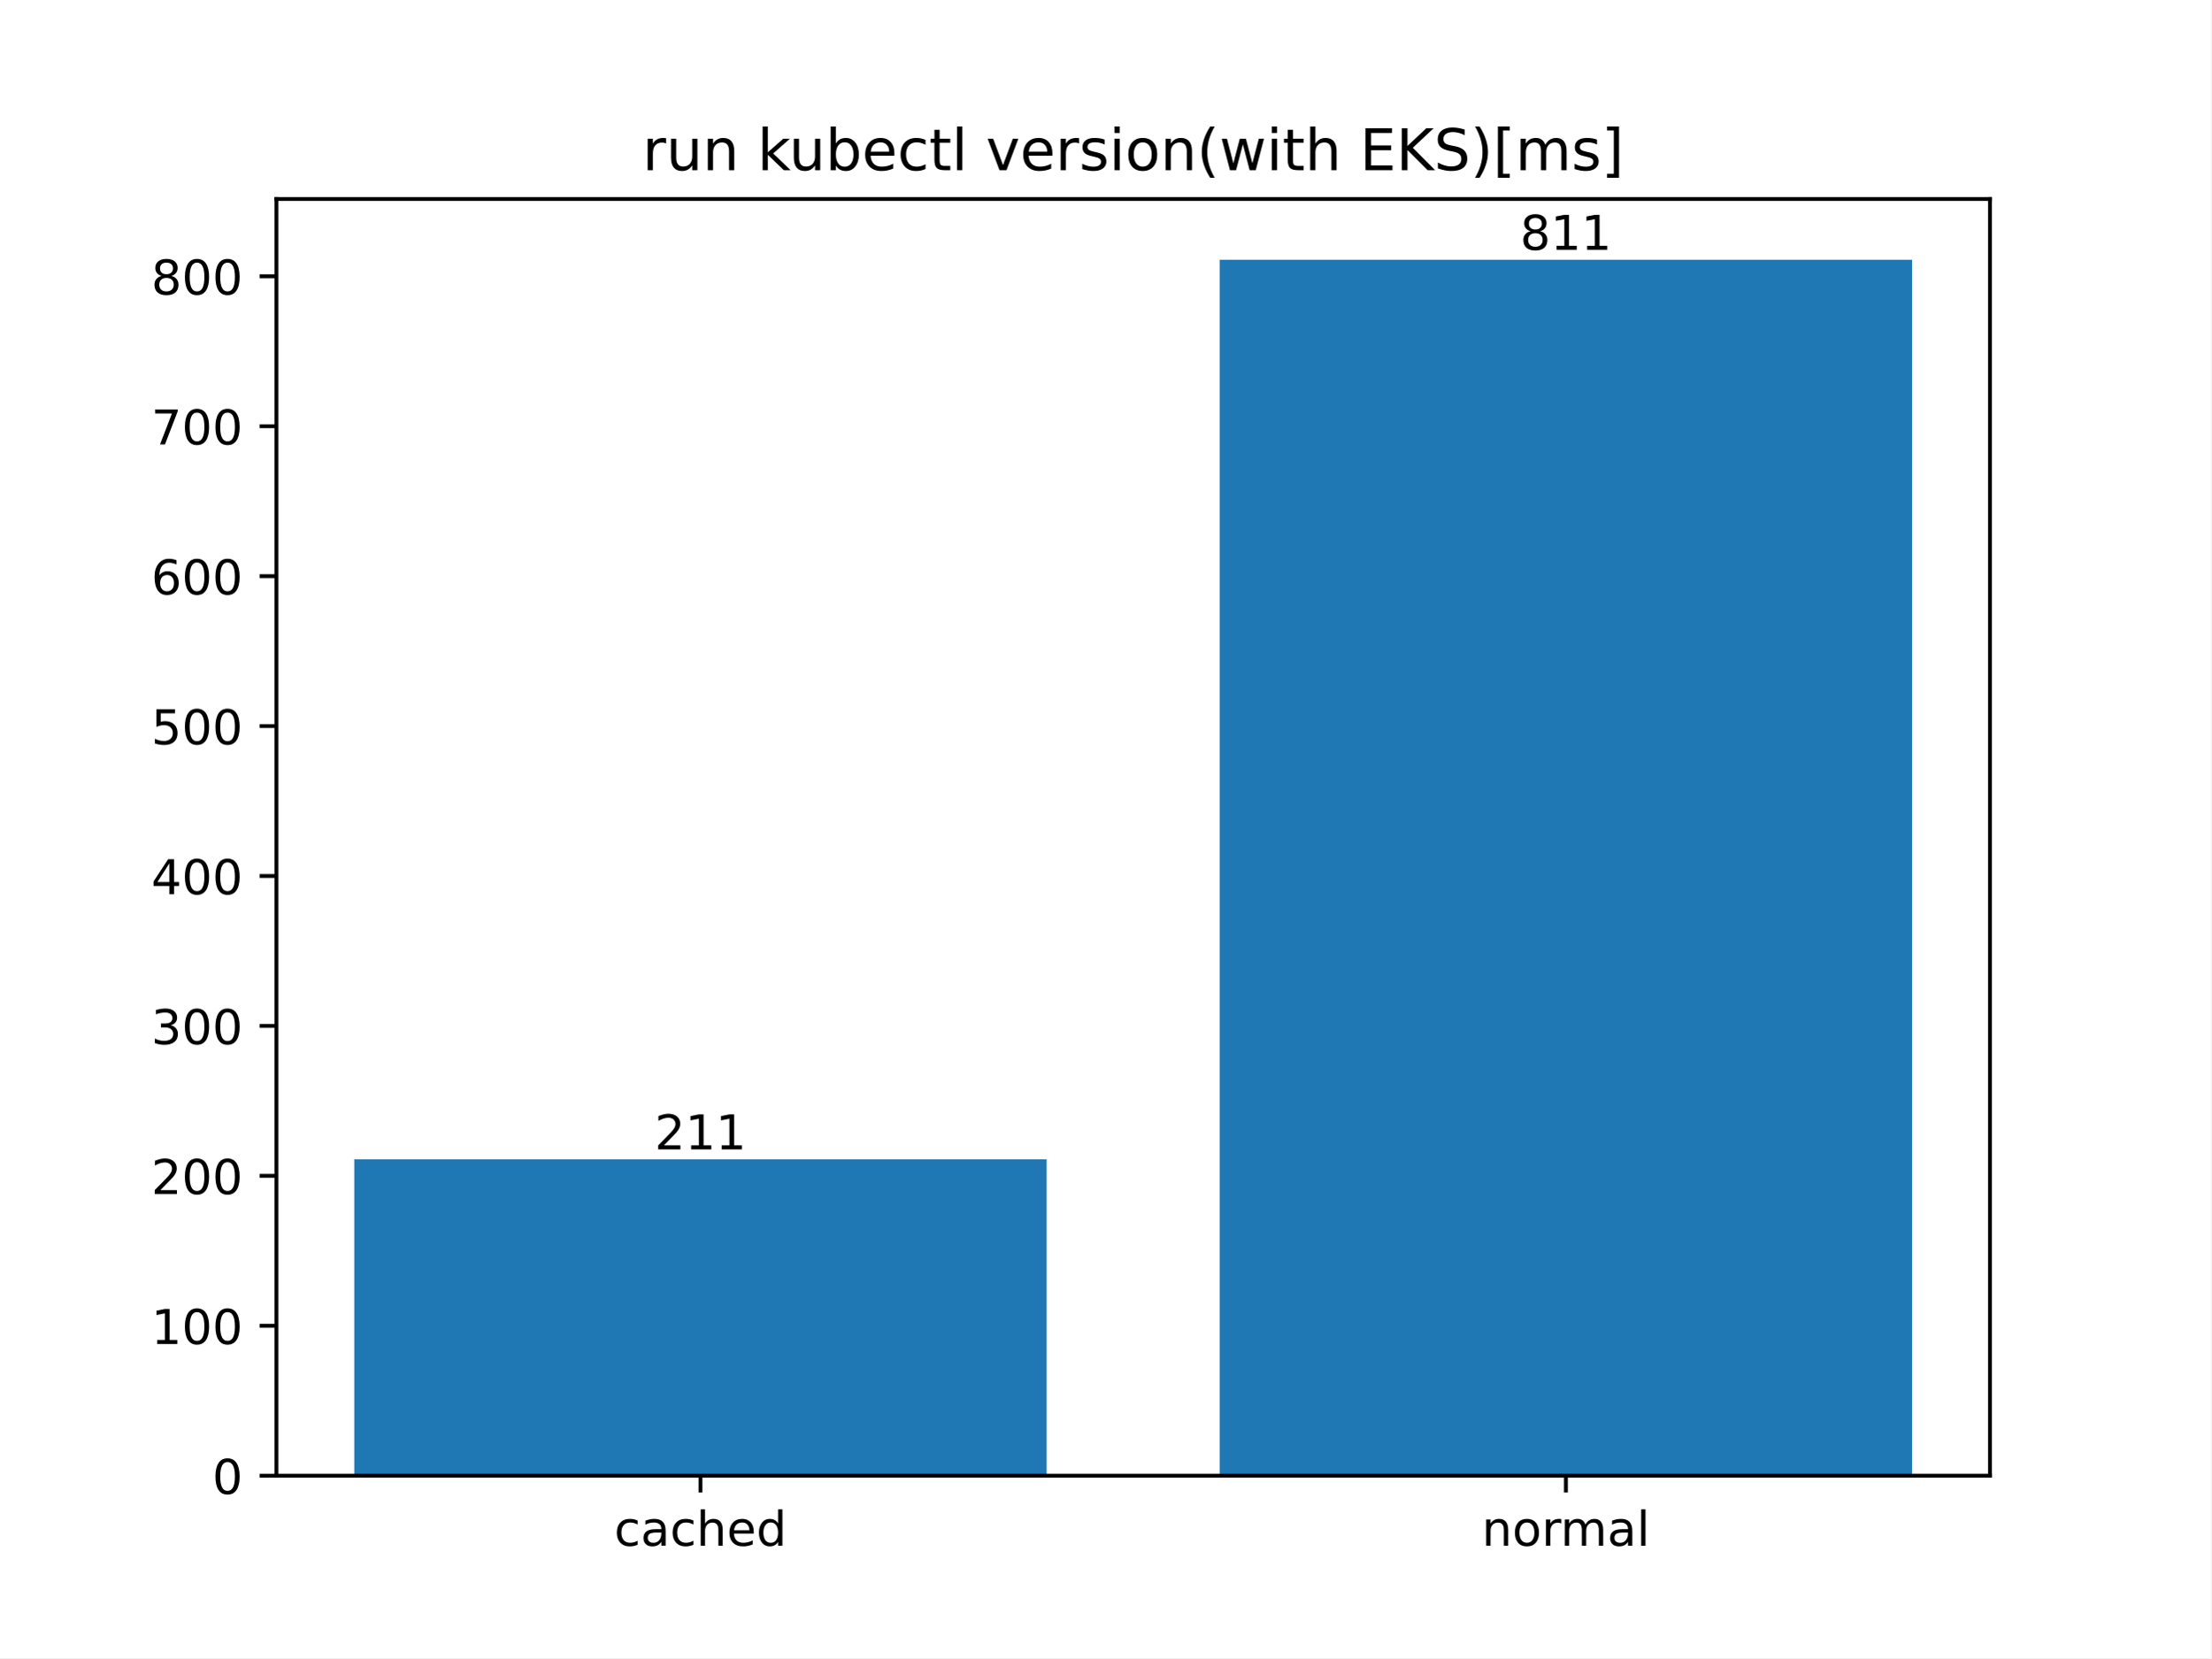
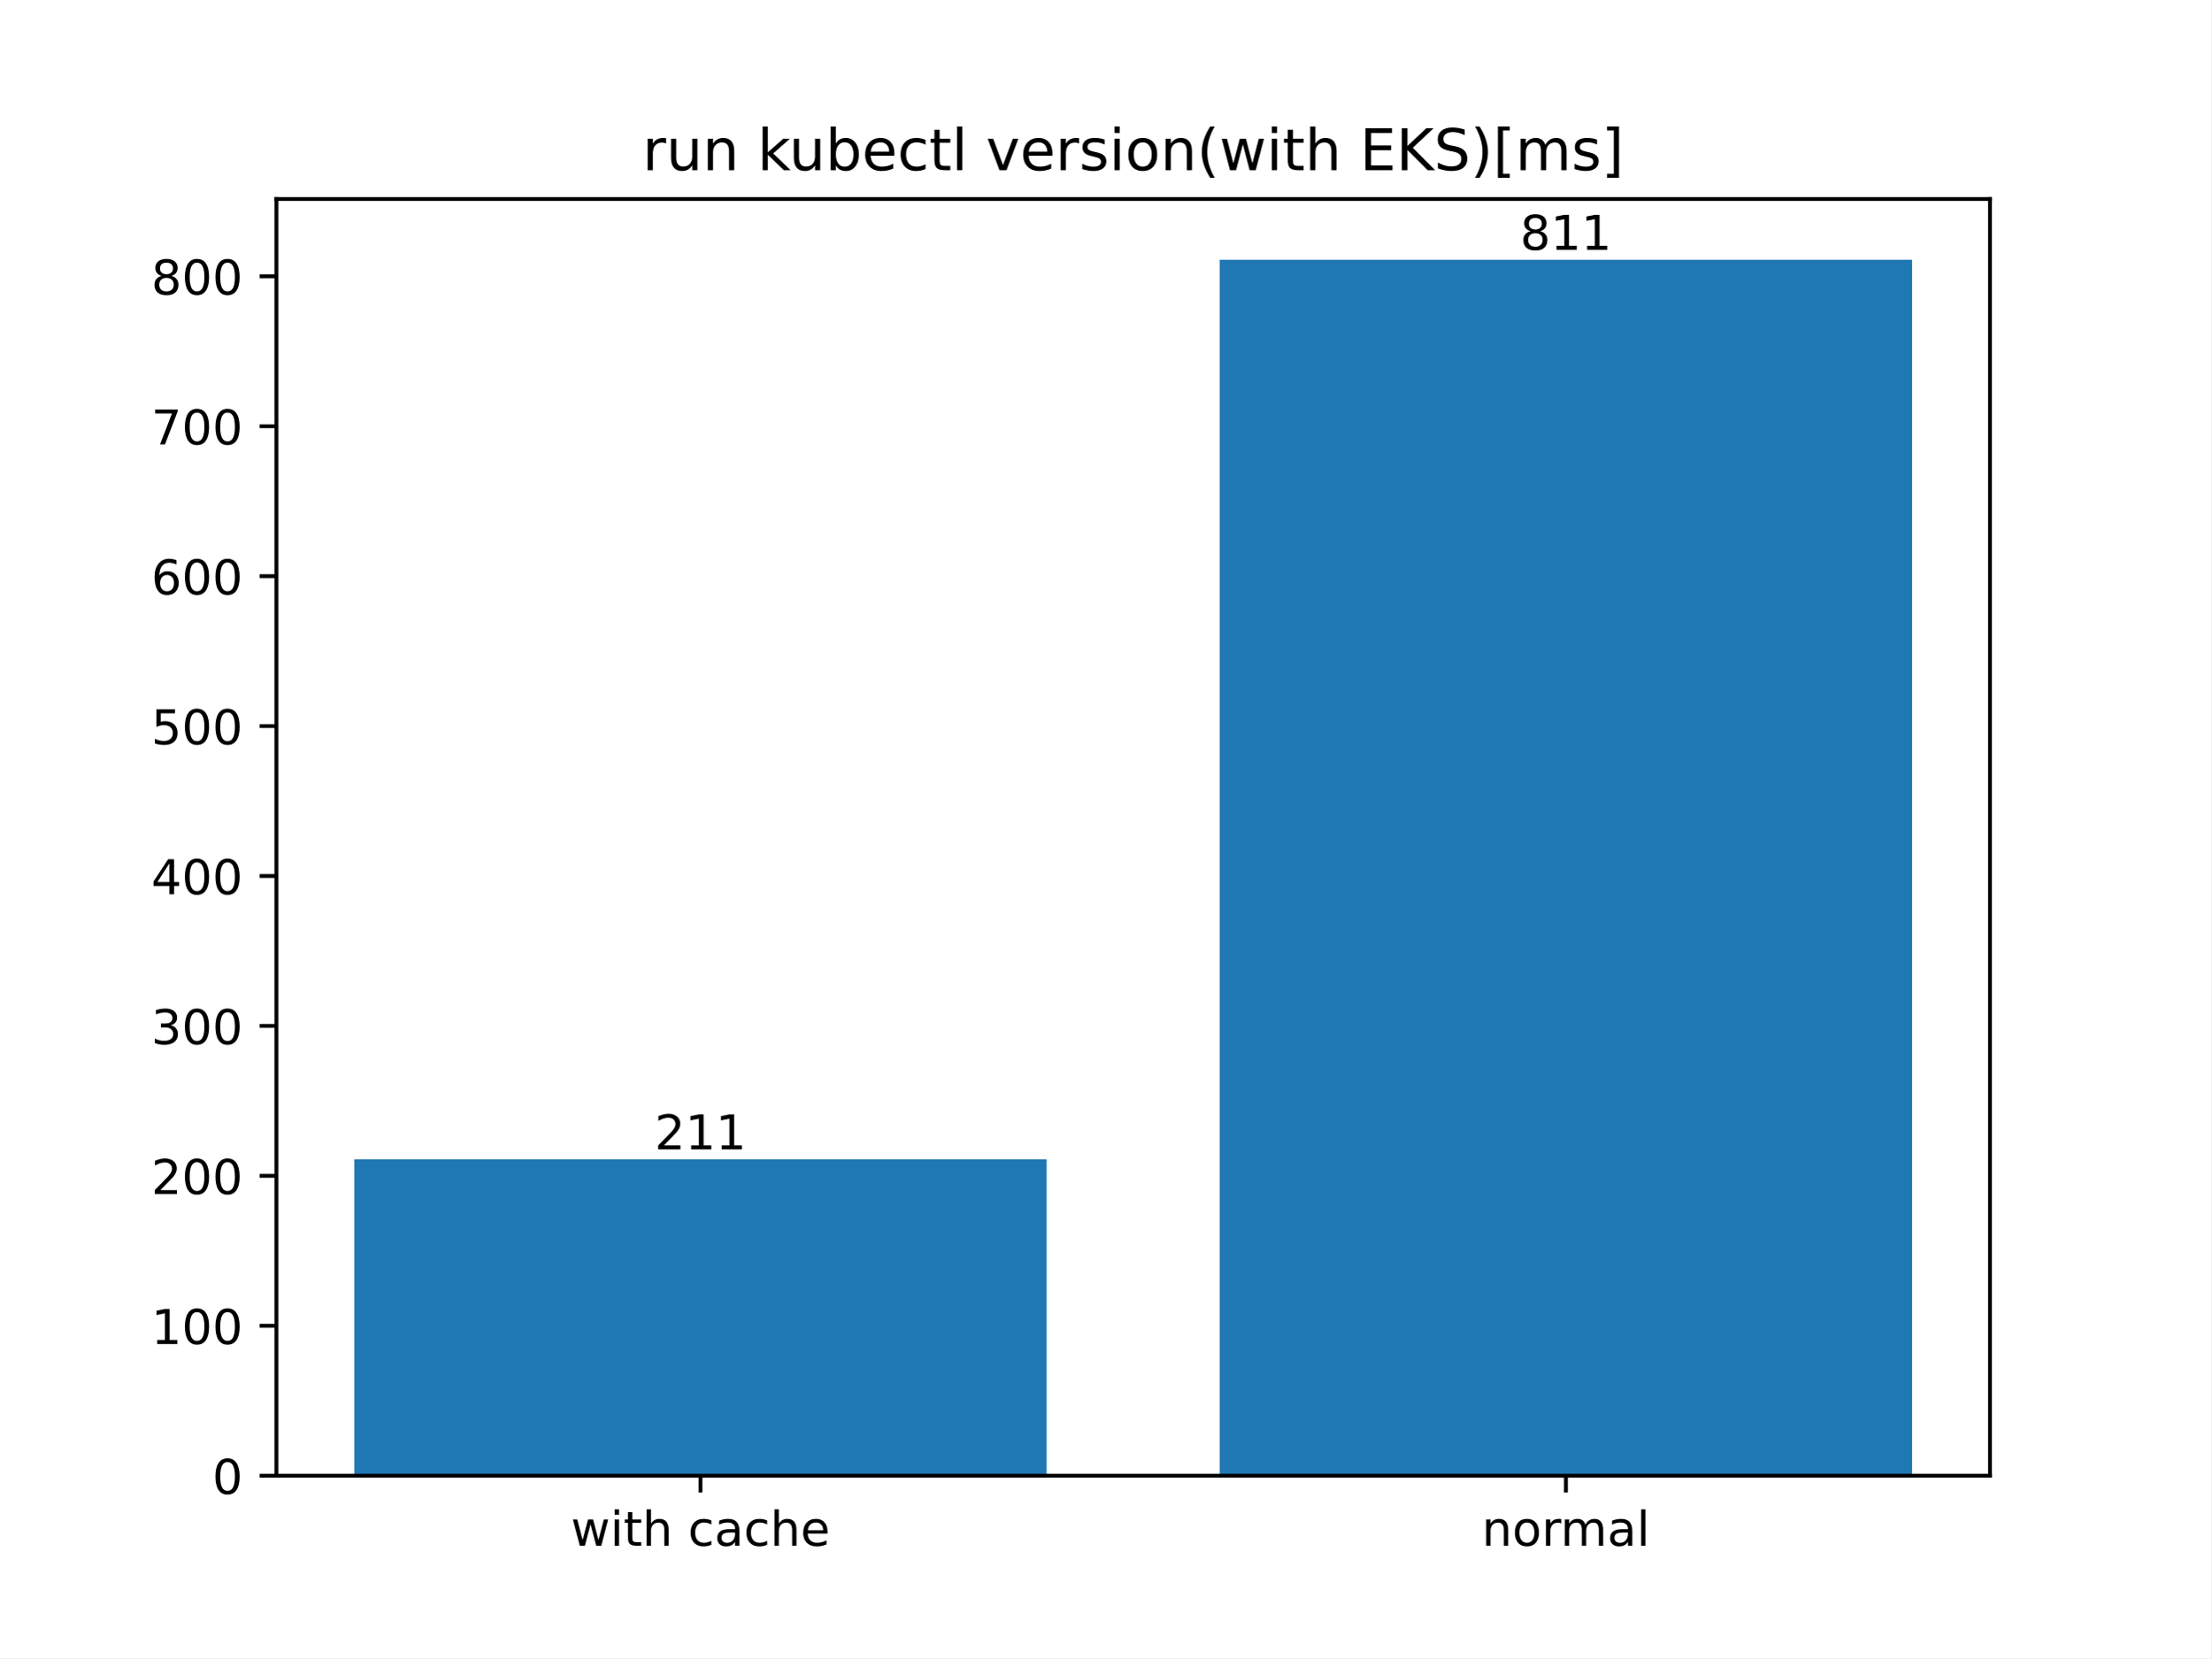
<svg xmlns="http://www.w3.org/2000/svg" xmlns:xlink="http://www.w3.org/1999/xlink" width="460.8pt" height="345.6pt" viewBox="0 0 460.8 345.6" version="1.1">
  <defs>
    <style type="text/css">*{stroke-linejoin: round; stroke-linecap: butt}</style>
  </defs>
  <g id="figure_1">
    <g id="patch_1">
      <path d="M 0 345.6  L 460.8 345.6  L 460.8 0  L 0 0  z " style="fill: #ffffff" />
    </g>
    <g id="axes_1">
      <g id="patch_2">
        <path d="M 57.6 307.584  L 414.72 307.584  L 414.72 41.472  L 57.6 41.472  z " style="fill: #ffffff" />
      </g>
      <g id="patch_3">
-         <path d="M 73.833 307.584  L 218.124 307.584  L 218.124 241.646  L 73.833 241.646  z " clip-path="url(#p7569ca506a)" style="fill: #1f77b4" />
+         <path d="M 73.833 307.584  L 218.124 307.584  L 218.124 241.646  L 73.833 241.646  z " clip-path="url(#pa7d410eb19)" style="fill: #1f77b4" />
      </g>
      <g id="patch_4">
-         <path d="M 254.196 307.584  L 398.487 307.584  L 398.487 54.144  L 254.196 54.144  z " clip-path="url(#p7569ca506a)" style="fill: #1f77b4" />
+         <path d="M 254.196 307.584  L 398.487 307.584  L 398.487 54.144  L 254.196 54.144  z " clip-path="url(#pa7d410eb19)" style="fill: #1f77b4" />
      </g>
      <g id="matplotlib.axis_1">
        <g id="xtick_1">
          <g id="line2d_1">
            <defs>
-               <path id="ma3ec3d892d" d="M 0 0  L 0 3.5  " style="stroke: #000000; stroke-width: 0.8" />
+               <path id="md092a22590" d="M 0 0  L 0 3.5  " style="stroke: #000000; stroke-width: 0.8" />
            </defs>
            <g>
-               <use xlink:href="#ma3ec3d892d" x="145.978" y="307.584" style="stroke: #000000; stroke-width: 0.8" />
+               <use xlink:href="#md092a22590" x="145.978" y="307.584" style="stroke: #000000; stroke-width: 0.8" />
            </g>
          </g>
          <g id="text_1">
-             <g transform="translate(127.9962 322.1824)scale(0.1 -0.1)">
-               <defs>
+             <g transform="translate(118.9743 322.1824)scale(0.1 -0.1)">
+               <defs>
+                 <path id="DejaVuSans-77" d="M 269 3500  L 844 3500  L 1563 769  L 2278 3500  L 2956 3500  L 3675 769  L 4391 3500  L 4966 3500  L 4050 0  L 3372 0  L 2619 2869  L 1863 0  L 1184 0  L 269 3500  z " transform="scale(0.015625)" />
+                 <path id="DejaVuSans-69" d="M 603 3500  L 1178 3500  L 1178 0  L 603 0  L 603 3500  z M 603 4863  L 1178 4863  L 1178 4134  L 603 4134  L 603 4863  z " transform="scale(0.015625)" />
+                 <path id="DejaVuSans-74" d="M 1172 4494  L 1172 3500  L 2356 3500  L 2356 3053  L 1172 3053  L 1172 1153  Q 1172 725 1289 603  Q 1406 481 1766 481  L 2356 481  L 2356 0  L 1766 0  Q 1100 0 847 248  Q 594 497 594 1153  L 594 3053  L 172 3053  L 172 3500  L 594 3500  L 594 4494  L 1172 4494  z " transform="scale(0.015625)" />
+                 <path id="DejaVuSans-68" d="M 3513 2113  L 3513 0  L 2938 0  L 2938 2094  Q 2938 2591 2744 2837  Q 2550 3084 2163 3084  Q 1697 3084 1428 2787  Q 1159 2491 1159 1978  L 1159 0  L 581 0  L 581 4863  L 1159 4863  L 1159 2956  Q 1366 3272 1645 3428  Q 1925 3584 2291 3584  Q 2894 3584 3203 3211  Q 3513 2838 3513 2113  z " transform="scale(0.015625)" />
+                 <path id="DejaVuSans-20" transform="scale(0.015625)" />
                <path id="DejaVuSans-63" d="M 3122 3366  L 3122 2828  Q 2878 2963 2633 3030  Q 2388 3097 2138 3097  Q 1578 3097 1268 2742  Q 959 2388 959 1747  Q 959 1106 1268 751  Q 1578 397 2138 397  Q 2388 397 2633 464  Q 2878 531 3122 666  L 3122 134  Q 2881 22 2623 -34  Q 2366 -91 2075 -91  Q 1284 -91 818 406  Q 353 903 353 1747  Q 353 2603 823 3093  Q 1294 3584 2113 3584  Q 2378 3584 2631 3529  Q 2884 3475 3122 3366  z " transform="scale(0.015625)" />
                <path id="DejaVuSans-61" d="M 2194 1759  Q 1497 1759 1228 1600  Q 959 1441 959 1056  Q 959 750 1161 570  Q 1363 391 1709 391  Q 2188 391 2477 730  Q 2766 1069 2766 1631  L 2766 1759  L 2194 1759  z M 3341 1997  L 3341 0  L 2766 0  L 2766 531  Q 2569 213 2275 61  Q 1981 -91 1556 -91  Q 1019 -91 701 211  Q 384 513 384 1019  Q 384 1609 779 1909  Q 1175 2209 1959 2209  L 2766 2209  L 2766 2266  Q 2766 2663 2505 2880  Q 2244 3097 1772 3097  Q 1472 3097 1187 3025  Q 903 2953 641 2809  L 641 3341  Q 956 3463 1253 3523  Q 1550 3584 1831 3584  Q 2591 3584 2966 3190  Q 3341 2797 3341 1997  z " transform="scale(0.015625)" />
-                 <path id="DejaVuSans-68" d="M 3513 2113  L 3513 0  L 2938 0  L 2938 2094  Q 2938 2591 2744 2837  Q 2550 3084 2163 3084  Q 1697 3084 1428 2787  Q 1159 2491 1159 1978  L 1159 0  L 581 0  L 581 4863  L 1159 4863  L 1159 2956  Q 1366 3272 1645 3428  Q 1925 3584 2291 3584  Q 2894 3584 3203 3211  Q 3513 2838 3513 2113  z " transform="scale(0.015625)" />
                <path id="DejaVuSans-65" d="M 3597 1894  L 3597 1613  L 953 1613  Q 991 1019 1311 708  Q 1631 397 2203 397  Q 2534 397 2845 478  Q 3156 559 3463 722  L 3463 178  Q 3153 47 2828 -22  Q 2503 -91 2169 -91  Q 1331 -91 842 396  Q 353 884 353 1716  Q 353 2575 817 3079  Q 1281 3584 2069 3584  Q 2775 3584 3186 3129  Q 3597 2675 3597 1894  z M 3022 2063  Q 3016 2534 2758 2815  Q 2500 3097 2075 3097  Q 1594 3097 1305 2825  Q 1016 2553 972 2059  L 3022 2063  z " transform="scale(0.015625)" />
-                 <path id="DejaVuSans-64" d="M 2906 2969  L 2906 4863  L 3481 4863  L 3481 0  L 2906 0  L 2906 525  Q 2725 213 2448 61  Q 2172 -91 1784 -91  Q 1150 -91 751 415  Q 353 922 353 1747  Q 353 2572 751 3078  Q 1150 3584 1784 3584  Q 2172 3584 2448 3432  Q 2725 3281 2906 2969  z M 947 1747  Q 947 1113 1208 752  Q 1469 391 1925 391  Q 2381 391 2643 752  Q 2906 1113 2906 1747  Q 2906 2381 2643 2742  Q 2381 3103 1925 3103  Q 1469 3103 1208 2742  Q 947 2381 947 1747  z " transform="scale(0.015625)" />
-               </defs>
-               <use xlink:href="#DejaVuSans-63" />
-               <use xlink:href="#DejaVuSans-61" x="54.98" />
-               <use xlink:href="#DejaVuSans-63" x="116.26" />
-               <use xlink:href="#DejaVuSans-68" x="171.24" />
-               <use xlink:href="#DejaVuSans-65" x="234.619" />
-               <use xlink:href="#DejaVuSans-64" x="296.143" />
+               </defs>
+               <use xlink:href="#DejaVuSans-77" />
+               <use xlink:href="#DejaVuSans-69" x="81.787" />
+               <use xlink:href="#DejaVuSans-74" x="109.57" />
+               <use xlink:href="#DejaVuSans-68" x="148.779" />
+               <use xlink:href="#DejaVuSans-20" x="212.158" />
+               <use xlink:href="#DejaVuSans-63" x="243.945" />
+               <use xlink:href="#DejaVuSans-61" x="298.926" />
+               <use xlink:href="#DejaVuSans-63" x="360.205" />
+               <use xlink:href="#DejaVuSans-68" x="415.186" />
+               <use xlink:href="#DejaVuSans-65" x="478.564" />
            </g>
          </g>
        </g>
        <g id="xtick_2">
          <g id="line2d_2">
            <g>
-               <use xlink:href="#ma3ec3d892d" x="326.342" y="307.584" style="stroke: #000000; stroke-width: 0.8" />
+               <use xlink:href="#md092a22590" x="326.342" y="307.584" style="stroke: #000000; stroke-width: 0.8" />
            </g>
          </g>
          <g id="text_2">
            <g transform="translate(308.8223 322.1824)scale(0.1 -0.1)">
              <defs>
                <path id="DejaVuSans-6e" d="M 3513 2113  L 3513 0  L 2938 0  L 2938 2094  Q 2938 2591 2744 2837  Q 2550 3084 2163 3084  Q 1697 3084 1428 2787  Q 1159 2491 1159 1978  L 1159 0  L 581 0  L 581 3500  L 1159 3500  L 1159 2956  Q 1366 3272 1645 3428  Q 1925 3584 2291 3584  Q 2894 3584 3203 3211  Q 3513 2838 3513 2113  z " transform="scale(0.015625)" />
                <path id="DejaVuSans-6f" d="M 1959 3097  Q 1497 3097 1228 2736  Q 959 2375 959 1747  Q 959 1119 1226 758  Q 1494 397 1959 397  Q 2419 397 2687 759  Q 2956 1122 2956 1747  Q 2956 2369 2687 2733  Q 2419 3097 1959 3097  z M 1959 3584  Q 2709 3584 3137 3096  Q 3566 2609 3566 1747  Q 3566 888 3137 398  Q 2709 -91 1959 -91  Q 1206 -91 779 398  Q 353 888 353 1747  Q 353 2609 779 3096  Q 1206 3584 1959 3584  z " transform="scale(0.015625)" />
                <path id="DejaVuSans-72" d="M 2631 2963  Q 2534 3019 2420 3045  Q 2306 3072 2169 3072  Q 1681 3072 1420 2755  Q 1159 2438 1159 1844  L 1159 0  L 581 0  L 581 3500  L 1159 3500  L 1159 2956  Q 1341 3275 1631 3429  Q 1922 3584 2338 3584  Q 2397 3584 2469 3576  Q 2541 3569 2628 3553  L 2631 2963  z " transform="scale(0.015625)" />
                <path id="DejaVuSans-6d" d="M 3328 2828  Q 3544 3216 3844 3400  Q 4144 3584 4550 3584  Q 5097 3584 5394 3201  Q 5691 2819 5691 2113  L 5691 0  L 5113 0  L 5113 2094  Q 5113 2597 4934 2840  Q 4756 3084 4391 3084  Q 3944 3084 3684 2787  Q 3425 2491 3425 1978  L 3425 0  L 2847 0  L 2847 2094  Q 2847 2600 2669 2842  Q 2491 3084 2119 3084  Q 1678 3084 1418 2786  Q 1159 2488 1159 1978  L 1159 0  L 581 0  L 581 3500  L 1159 3500  L 1159 2956  Q 1356 3278 1631 3431  Q 1906 3584 2284 3584  Q 2666 3584 2933 3390  Q 3200 3197 3328 2828  z " transform="scale(0.015625)" />
                <path id="DejaVuSans-6c" d="M 603 4863  L 1178 4863  L 1178 0  L 603 0  L 603 4863  z " transform="scale(0.015625)" />
              </defs>
              <use xlink:href="#DejaVuSans-6e" />
              <use xlink:href="#DejaVuSans-6f" x="63.379" />
              <use xlink:href="#DejaVuSans-72" x="124.561" />
              <use xlink:href="#DejaVuSans-6d" x="163.924" />
              <use xlink:href="#DejaVuSans-61" x="261.336" />
              <use xlink:href="#DejaVuSans-6c" x="322.615" />
            </g>
          </g>
        </g>
      </g>
      <g id="matplotlib.axis_2">
        <g id="ytick_1">
          <g id="line2d_3">
            <defs>
-               <path id="m9629c28dd7" d="M 0 0  L -3.5 0  " style="stroke: #000000; stroke-width: 0.8" />
+               <path id="m7598e97a7d" d="M 0 0  L -3.5 0  " style="stroke: #000000; stroke-width: 0.8" />
            </defs>
            <g>
-               <use xlink:href="#m9629c28dd7" x="57.6" y="307.584" style="stroke: #000000; stroke-width: 0.8" />
+               <use xlink:href="#m7598e97a7d" x="57.6" y="307.584" style="stroke: #000000; stroke-width: 0.8" />
            </g>
          </g>
          <g id="text_3">
            <g transform="translate(44.2375 311.3832)scale(0.1 -0.1)">
              <defs>
                <path id="DejaVuSans-30" d="M 2034 4250  Q 1547 4250 1301 3770  Q 1056 3291 1056 2328  Q 1056 1369 1301 889  Q 1547 409 2034 409  Q 2525 409 2770 889  Q 3016 1369 3016 2328  Q 3016 3291 2770 3770  Q 2525 4250 2034 4250  z M 2034 4750  Q 2819 4750 3233 4129  Q 3647 3509 3647 2328  Q 3647 1150 3233 529  Q 2819 -91 2034 -91  Q 1250 -91 836 529  Q 422 1150 422 2328  Q 422 3509 836 4129  Q 1250 4750 2034 4750  z " transform="scale(0.015625)" />
              </defs>
              <use xlink:href="#DejaVuSans-30" />
            </g>
          </g>
        </g>
        <g id="ytick_2">
          <g id="line2d_4">
            <g>
-               <use xlink:href="#m9629c28dd7" x="57.6" y="276.334" style="stroke: #000000; stroke-width: 0.8" />
+               <use xlink:href="#m7598e97a7d" x="57.6" y="276.334" style="stroke: #000000; stroke-width: 0.8" />
            </g>
          </g>
          <g id="text_4">
            <g transform="translate(31.5125 280.1329)scale(0.1 -0.1)">
              <defs>
                <path id="DejaVuSans-31" d="M 794 531  L 1825 531  L 1825 4091  L 703 3866  L 703 4441  L 1819 4666  L 2450 4666  L 2450 531  L 3481 531  L 3481 0  L 794 0  L 794 531  z " transform="scale(0.015625)" />
              </defs>
              <use xlink:href="#DejaVuSans-31" />
              <use xlink:href="#DejaVuSans-30" x="63.623" />
              <use xlink:href="#DejaVuSans-30" x="127.246" />
            </g>
          </g>
        </g>
        <g id="ytick_3">
          <g id="line2d_5">
            <g>
-               <use xlink:href="#m9629c28dd7" x="57.6" y="245.083" style="stroke: #000000; stroke-width: 0.8" />
+               <use xlink:href="#m7598e97a7d" x="57.6" y="245.083" style="stroke: #000000; stroke-width: 0.8" />
            </g>
          </g>
          <g id="text_5">
            <g transform="translate(31.5125 248.8826)scale(0.1 -0.1)">
              <defs>
                <path id="DejaVuSans-32" d="M 1228 531  L 3431 531  L 3431 0  L 469 0  L 469 531  Q 828 903 1448 1529  Q 2069 2156 2228 2338  Q 2531 2678 2651 2914  Q 2772 3150 2772 3378  Q 2772 3750 2511 3984  Q 2250 4219 1831 4219  Q 1534 4219 1204 4116  Q 875 4013 500 3803  L 500 4441  Q 881 4594 1212 4672  Q 1544 4750 1819 4750  Q 2544 4750 2975 4387  Q 3406 4025 3406 3419  Q 3406 3131 3298 2873  Q 3191 2616 2906 2266  Q 2828 2175 2409 1742  Q 1991 1309 1228 531  z " transform="scale(0.015625)" />
              </defs>
              <use xlink:href="#DejaVuSans-32" />
              <use xlink:href="#DejaVuSans-30" x="63.623" />
              <use xlink:href="#DejaVuSans-30" x="127.246" />
            </g>
          </g>
        </g>
        <g id="ytick_4">
          <g id="line2d_6">
            <g>
-               <use xlink:href="#m9629c28dd7" x="57.6" y="213.833" style="stroke: #000000; stroke-width: 0.8" />
+               <use xlink:href="#m7598e97a7d" x="57.6" y="213.833" style="stroke: #000000; stroke-width: 0.8" />
            </g>
          </g>
          <g id="text_6">
            <g transform="translate(31.5125 217.6323)scale(0.1 -0.1)">
              <defs>
                <path id="DejaVuSans-33" d="M 2597 2516  Q 3050 2419 3304 2112  Q 3559 1806 3559 1356  Q 3559 666 3084 287  Q 2609 -91 1734 -91  Q 1441 -91 1130 -33  Q 819 25 488 141  L 488 750  Q 750 597 1062 519  Q 1375 441 1716 441  Q 2309 441 2620 675  Q 2931 909 2931 1356  Q 2931 1769 2642 2001  Q 2353 2234 1838 2234  L 1294 2234  L 1294 2753  L 1863 2753  Q 2328 2753 2575 2939  Q 2822 3125 2822 3475  Q 2822 3834 2567 4026  Q 2313 4219 1838 4219  Q 1578 4219 1281 4162  Q 984 4106 628 3988  L 628 4550  Q 988 4650 1302 4700  Q 1616 4750 1894 4750  Q 2613 4750 3031 4423  Q 3450 4097 3450 3541  Q 3450 3153 3228 2886  Q 3006 2619 2597 2516  z " transform="scale(0.015625)" />
              </defs>
              <use xlink:href="#DejaVuSans-33" />
              <use xlink:href="#DejaVuSans-30" x="63.623" />
              <use xlink:href="#DejaVuSans-30" x="127.246" />
            </g>
          </g>
        </g>
        <g id="ytick_5">
          <g id="line2d_7">
            <g>
-               <use xlink:href="#m9629c28dd7" x="57.6" y="182.583" style="stroke: #000000; stroke-width: 0.8" />
+               <use xlink:href="#m7598e97a7d" x="57.6" y="182.583" style="stroke: #000000; stroke-width: 0.8" />
            </g>
          </g>
          <g id="text_7">
            <g transform="translate(31.5125 186.382)scale(0.1 -0.1)">
              <defs>
                <path id="DejaVuSans-34" d="M 2419 4116  L 825 1625  L 2419 1625  L 2419 4116  z M 2253 4666  L 3047 4666  L 3047 1625  L 3713 1625  L 3713 1100  L 3047 1100  L 3047 0  L 2419 0  L 2419 1100  L 313 1100  L 313 1709  L 2253 4666  z " transform="scale(0.015625)" />
              </defs>
              <use xlink:href="#DejaVuSans-34" />
              <use xlink:href="#DejaVuSans-30" x="63.623" />
              <use xlink:href="#DejaVuSans-30" x="127.246" />
            </g>
          </g>
        </g>
        <g id="ytick_6">
          <g id="line2d_8">
            <g>
-               <use xlink:href="#m9629c28dd7" x="57.6" y="151.332" style="stroke: #000000; stroke-width: 0.8" />
+               <use xlink:href="#m7598e97a7d" x="57.6" y="151.332" style="stroke: #000000; stroke-width: 0.8" />
            </g>
          </g>
          <g id="text_8">
            <g transform="translate(31.5125 155.1317)scale(0.1 -0.1)">
              <defs>
                <path id="DejaVuSans-35" d="M 691 4666  L 3169 4666  L 3169 4134  L 1269 4134  L 1269 2991  Q 1406 3038 1543 3061  Q 1681 3084 1819 3084  Q 2600 3084 3056 2656  Q 3513 2228 3513 1497  Q 3513 744 3044 326  Q 2575 -91 1722 -91  Q 1428 -91 1123 -41  Q 819 9 494 109  L 494 744  Q 775 591 1075 516  Q 1375 441 1709 441  Q 2250 441 2565 725  Q 2881 1009 2881 1497  Q 2881 1984 2565 2268  Q 2250 2553 1709 2553  Q 1456 2553 1204 2497  Q 953 2441 691 2322  L 691 4666  z " transform="scale(0.015625)" />
              </defs>
              <use xlink:href="#DejaVuSans-35" />
              <use xlink:href="#DejaVuSans-30" x="63.623" />
              <use xlink:href="#DejaVuSans-30" x="127.246" />
            </g>
          </g>
        </g>
        <g id="ytick_7">
          <g id="line2d_9">
            <g>
-               <use xlink:href="#m9629c28dd7" x="57.6" y="120.082" style="stroke: #000000; stroke-width: 0.8" />
+               <use xlink:href="#m7598e97a7d" x="57.6" y="120.082" style="stroke: #000000; stroke-width: 0.8" />
            </g>
          </g>
          <g id="text_9">
            <g transform="translate(31.5125 123.8814)scale(0.1 -0.1)">
              <defs>
                <path id="DejaVuSans-36" d="M 2113 2584  Q 1688 2584 1439 2293  Q 1191 2003 1191 1497  Q 1191 994 1439 701  Q 1688 409 2113 409  Q 2538 409 2786 701  Q 3034 994 3034 1497  Q 3034 2003 2786 2293  Q 2538 2584 2113 2584  z M 3366 4563  L 3366 3988  Q 3128 4100 2886 4159  Q 2644 4219 2406 4219  Q 1781 4219 1451 3797  Q 1122 3375 1075 2522  Q 1259 2794 1537 2939  Q 1816 3084 2150 3084  Q 2853 3084 3261 2657  Q 3669 2231 3669 1497  Q 3669 778 3244 343  Q 2819 -91 2113 -91  Q 1303 -91 875 529  Q 447 1150 447 2328  Q 447 3434 972 4092  Q 1497 4750 2381 4750  Q 2619 4750 2861 4703  Q 3103 4656 3366 4563  z " transform="scale(0.015625)" />
              </defs>
              <use xlink:href="#DejaVuSans-36" />
              <use xlink:href="#DejaVuSans-30" x="63.623" />
              <use xlink:href="#DejaVuSans-30" x="127.246" />
            </g>
          </g>
        </g>
        <g id="ytick_8">
          <g id="line2d_10">
            <g>
-               <use xlink:href="#m9629c28dd7" x="57.6" y="88.832" style="stroke: #000000; stroke-width: 0.8" />
+               <use xlink:href="#m7598e97a7d" x="57.6" y="88.832" style="stroke: #000000; stroke-width: 0.8" />
            </g>
          </g>
          <g id="text_10">
            <g transform="translate(31.5125 92.63106)scale(0.1 -0.1)">
              <defs>
                <path id="DejaVuSans-37" d="M 525 4666  L 3525 4666  L 3525 4397  L 1831 0  L 1172 0  L 2766 4134  L 525 4134  L 525 4666  z " transform="scale(0.015625)" />
              </defs>
              <use xlink:href="#DejaVuSans-37" />
              <use xlink:href="#DejaVuSans-30" x="63.623" />
              <use xlink:href="#DejaVuSans-30" x="127.246" />
            </g>
          </g>
        </g>
        <g id="ytick_9">
          <g id="line2d_11">
            <g>
-               <use xlink:href="#m9629c28dd7" x="57.6" y="57.582" style="stroke: #000000; stroke-width: 0.8" />
+               <use xlink:href="#m7598e97a7d" x="57.6" y="57.582" style="stroke: #000000; stroke-width: 0.8" />
            </g>
          </g>
          <g id="text_11">
            <g transform="translate(31.5125 61.38075)scale(0.1 -0.1)">
              <defs>
                <path id="DejaVuSans-38" d="M 2034 2216  Q 1584 2216 1326 1975  Q 1069 1734 1069 1313  Q 1069 891 1326 650  Q 1584 409 2034 409  Q 2484 409 2743 651  Q 3003 894 3003 1313  Q 3003 1734 2745 1975  Q 2488 2216 2034 2216  z M 1403 2484  Q 997 2584 770 2862  Q 544 3141 544 3541  Q 544 4100 942 4425  Q 1341 4750 2034 4750  Q 2731 4750 3128 4425  Q 3525 4100 3525 3541  Q 3525 3141 3298 2862  Q 3072 2584 2669 2484  Q 3125 2378 3379 2068  Q 3634 1759 3634 1313  Q 3634 634 3220 271  Q 2806 -91 2034 -91  Q 1263 -91 848 271  Q 434 634 434 1313  Q 434 1759 690 2068  Q 947 2378 1403 2484  z M 1172 3481  Q 1172 3119 1398 2916  Q 1625 2713 2034 2713  Q 2441 2713 2670 2916  Q 2900 3119 2900 3481  Q 2900 3844 2670 4047  Q 2441 4250 2034 4250  Q 1625 4250 1398 4047  Q 1172 3844 1172 3481  z " transform="scale(0.015625)" />
              </defs>
              <use xlink:href="#DejaVuSans-38" />
              <use xlink:href="#DejaVuSans-30" x="63.623" />
              <use xlink:href="#DejaVuSans-30" x="127.246" />
            </g>
          </g>
        </g>
      </g>
      <g id="patch_5">
        <path d="M 57.6 307.584  L 57.6 41.472  " style="fill: none; stroke: #000000; stroke-width: 0.8; stroke-linejoin: miter; stroke-linecap: square" />
      </g>
      <g id="patch_6">
        <path d="M 414.72 307.584  L 414.72 41.472  " style="fill: none; stroke: #000000; stroke-width: 0.8; stroke-linejoin: miter; stroke-linecap: square" />
      </g>
      <g id="patch_7">
        <path d="M 57.6 307.584  L 414.72 307.584  " style="fill: none; stroke: #000000; stroke-width: 0.8; stroke-linejoin: miter; stroke-linecap: square" />
      </g>
      <g id="patch_8">
        <path d="M 57.6 41.472  L 414.72 41.472  " style="fill: none; stroke: #000000; stroke-width: 0.8; stroke-linejoin: miter; stroke-linecap: square" />
      </g>
      <g id="text_12">
        <g transform="translate(136.4344 239.5662)scale(0.1 -0.1)">
          <use xlink:href="#DejaVuSans-32" />
          <use xlink:href="#DejaVuSans-31" x="63.623" />
          <use xlink:href="#DejaVuSans-31" x="127.246" />
        </g>
      </g>
      <g id="text_13">
        <g transform="translate(316.7981 52.06431)scale(0.1 -0.1)">
          <use xlink:href="#DejaVuSans-38" />
          <use xlink:href="#DejaVuSans-31" x="63.623" />
          <use xlink:href="#DejaVuSans-31" x="127.246" />
        </g>
      </g>
      <g id="text_14">
        <g transform="translate(133.8862 35.472)scale(0.12 -0.12)">
          <defs>
            <path id="DejaVuSans-75" d="M 544 1381  L 544 3500  L 1119 3500  L 1119 1403  Q 1119 906 1312 657  Q 1506 409 1894 409  Q 2359 409 2629 706  Q 2900 1003 2900 1516  L 2900 3500  L 3475 3500  L 3475 0  L 2900 0  L 2900 538  Q 2691 219 2414 64  Q 2138 -91 1772 -91  Q 1169 -91 856 284  Q 544 659 544 1381  z M 1991 3584  L 1991 3584  z " transform="scale(0.015625)" />
-             <path id="DejaVuSans-20" transform="scale(0.015625)" />
            <path id="DejaVuSans-6b" d="M 581 4863  L 1159 4863  L 1159 1991  L 2875 3500  L 3609 3500  L 1753 1863  L 3688 0  L 2938 0  L 1159 1709  L 1159 0  L 581 0  L 581 4863  z " transform="scale(0.015625)" />
            <path id="DejaVuSans-62" d="M 3116 1747  Q 3116 2381 2855 2742  Q 2594 3103 2138 3103  Q 1681 3103 1420 2742  Q 1159 2381 1159 1747  Q 1159 1113 1420 752  Q 1681 391 2138 391  Q 2594 391 2855 752  Q 3116 1113 3116 1747  z M 1159 2969  Q 1341 3281 1617 3432  Q 1894 3584 2278 3584  Q 2916 3584 3314 3078  Q 3713 2572 3713 1747  Q 3713 922 3314 415  Q 2916 -91 2278 -91  Q 1894 -91 1617 61  Q 1341 213 1159 525  L 1159 0  L 581 0  L 581 4863  L 1159 4863  L 1159 2969  z " transform="scale(0.015625)" />
-             <path id="DejaVuSans-74" d="M 1172 4494  L 1172 3500  L 2356 3500  L 2356 3053  L 1172 3053  L 1172 1153  Q 1172 725 1289 603  Q 1406 481 1766 481  L 2356 481  L 2356 0  L 1766 0  Q 1100 0 847 248  Q 594 497 594 1153  L 594 3053  L 172 3053  L 172 3500  L 594 3500  L 594 4494  L 1172 4494  z " transform="scale(0.015625)" />
            <path id="DejaVuSans-76" d="M 191 3500  L 800 3500  L 1894 563  L 2988 3500  L 3597 3500  L 2284 0  L 1503 0  L 191 3500  z " transform="scale(0.015625)" />
            <path id="DejaVuSans-73" d="M 2834 3397  L 2834 2853  Q 2591 2978 2328 3040  Q 2066 3103 1784 3103  Q 1356 3103 1142 2972  Q 928 2841 928 2578  Q 928 2378 1081 2264  Q 1234 2150 1697 2047  L 1894 2003  Q 2506 1872 2764 1633  Q 3022 1394 3022 966  Q 3022 478 2636 193  Q 2250 -91 1575 -91  Q 1294 -91 989 -36  Q 684 19 347 128  L 347 722  Q 666 556 975 473  Q 1284 391 1588 391  Q 1994 391 2212 530  Q 2431 669 2431 922  Q 2431 1156 2273 1281  Q 2116 1406 1581 1522  L 1381 1569  Q 847 1681 609 1914  Q 372 2147 372 2553  Q 372 3047 722 3315  Q 1072 3584 1716 3584  Q 2034 3584 2315 3537  Q 2597 3491 2834 3397  z " transform="scale(0.015625)" />
-             <path id="DejaVuSans-69" d="M 603 3500  L 1178 3500  L 1178 0  L 603 0  L 603 3500  z M 603 4863  L 1178 4863  L 1178 4134  L 603 4134  L 603 4863  z " transform="scale(0.015625)" />
            <path id="DejaVuSans-28" d="M 1984 4856  Q 1566 4138 1362 3434  Q 1159 2731 1159 2009  Q 1159 1288 1364 580  Q 1569 -128 1984 -844  L 1484 -844  Q 1016 -109 783 600  Q 550 1309 550 2009  Q 550 2706 781 3412  Q 1013 4119 1484 4856  L 1984 4856  z " transform="scale(0.015625)" />
-             <path id="DejaVuSans-77" d="M 269 3500  L 844 3500  L 1563 769  L 2278 3500  L 2956 3500  L 3675 769  L 4391 3500  L 4966 3500  L 4050 0  L 3372 0  L 2619 2869  L 1863 0  L 1184 0  L 269 3500  z " transform="scale(0.015625)" />
            <path id="DejaVuSans-45" d="M 628 4666  L 3578 4666  L 3578 4134  L 1259 4134  L 1259 2753  L 3481 2753  L 3481 2222  L 1259 2222  L 1259 531  L 3634 531  L 3634 0  L 628 0  L 628 4666  z " transform="scale(0.015625)" />
            <path id="DejaVuSans-4b" d="M 628 4666  L 1259 4666  L 1259 2694  L 3353 4666  L 4166 4666  L 1850 2491  L 4331 0  L 3500 0  L 1259 2247  L 1259 0  L 628 0  L 628 4666  z " transform="scale(0.015625)" />
            <path id="DejaVuSans-53" d="M 3425 4513  L 3425 3897  Q 3066 4069 2747 4153  Q 2428 4238 2131 4238  Q 1616 4238 1336 4038  Q 1056 3838 1056 3469  Q 1056 3159 1242 3001  Q 1428 2844 1947 2747  L 2328 2669  Q 3034 2534 3370 2195  Q 3706 1856 3706 1288  Q 3706 609 3251 259  Q 2797 -91 1919 -91  Q 1588 -91 1214 -16  Q 841 59 441 206  L 441 856  Q 825 641 1194 531  Q 1563 422 1919 422  Q 2459 422 2753 634  Q 3047 847 3047 1241  Q 3047 1584 2836 1778  Q 2625 1972 2144 2069  L 1759 2144  Q 1053 2284 737 2584  Q 422 2884 422 3419  Q 422 4038 858 4394  Q 1294 4750 2059 4750  Q 2388 4750 2728 4690  Q 3069 4631 3425 4513  z " transform="scale(0.015625)" />
            <path id="DejaVuSans-29" d="M 513 4856  L 1013 4856  Q 1481 4119 1714 3412  Q 1947 2706 1947 2009  Q 1947 1309 1714 600  Q 1481 -109 1013 -844  L 513 -844  Q 928 -128 1133 580  Q 1338 1288 1338 2009  Q 1338 2731 1133 3434  Q 928 4138 513 4856  z " transform="scale(0.015625)" />
            <path id="DejaVuSans-5b" d="M 550 4863  L 1875 4863  L 1875 4416  L 1125 4416  L 1125 -397  L 1875 -397  L 1875 -844  L 550 -844  L 550 4863  z " transform="scale(0.015625)" />
            <path id="DejaVuSans-5d" d="M 1947 4863  L 1947 -844  L 622 -844  L 622 -397  L 1369 -397  L 1369 4416  L 622 4416  L 622 4863  L 1947 4863  z " transform="scale(0.015625)" />
          </defs>
          <use xlink:href="#DejaVuSans-72" />
          <use xlink:href="#DejaVuSans-75" x="41.113" />
          <use xlink:href="#DejaVuSans-6e" x="104.492" />
          <use xlink:href="#DejaVuSans-20" x="167.871" />
          <use xlink:href="#DejaVuSans-6b" x="199.658" />
          <use xlink:href="#DejaVuSans-75" x="254.443" />
          <use xlink:href="#DejaVuSans-62" x="317.822" />
          <use xlink:href="#DejaVuSans-65" x="381.299" />
          <use xlink:href="#DejaVuSans-63" x="442.822" />
          <use xlink:href="#DejaVuSans-74" x="497.803" />
          <use xlink:href="#DejaVuSans-6c" x="537.012" />
          <use xlink:href="#DejaVuSans-20" x="564.795" />
          <use xlink:href="#DejaVuSans-76" x="596.582" />
          <use xlink:href="#DejaVuSans-65" x="655.762" />
          <use xlink:href="#DejaVuSans-72" x="717.285" />
          <use xlink:href="#DejaVuSans-73" x="758.398" />
          <use xlink:href="#DejaVuSans-69" x="810.498" />
          <use xlink:href="#DejaVuSans-6f" x="838.281" />
          <use xlink:href="#DejaVuSans-6e" x="899.463" />
          <use xlink:href="#DejaVuSans-28" x="962.842" />
          <use xlink:href="#DejaVuSans-77" x="1001.855" />
          <use xlink:href="#DejaVuSans-69" x="1083.643" />
          <use xlink:href="#DejaVuSans-74" x="1111.426" />
          <use xlink:href="#DejaVuSans-68" x="1150.635" />
          <use xlink:href="#DejaVuSans-20" x="1214.014" />
          <use xlink:href="#DejaVuSans-45" x="1245.801" />
          <use xlink:href="#DejaVuSans-4b" x="1308.984" />
          <use xlink:href="#DejaVuSans-53" x="1374.561" />
          <use xlink:href="#DejaVuSans-29" x="1438.037" />
          <use xlink:href="#DejaVuSans-5b" x="1477.051" />
          <use xlink:href="#DejaVuSans-6d" x="1516.064" />
          <use xlink:href="#DejaVuSans-73" x="1613.477" />
          <use xlink:href="#DejaVuSans-5d" x="1665.576" />
        </g>
      </g>
    </g>
  </g>
  <defs>
-     <clipPath id="p7569ca506a">
+     <clipPath id="pa7d410eb19">
      <rect x="57.6" y="41.472" width="357.12" height="266.112" />
    </clipPath>
  </defs>
</svg>
